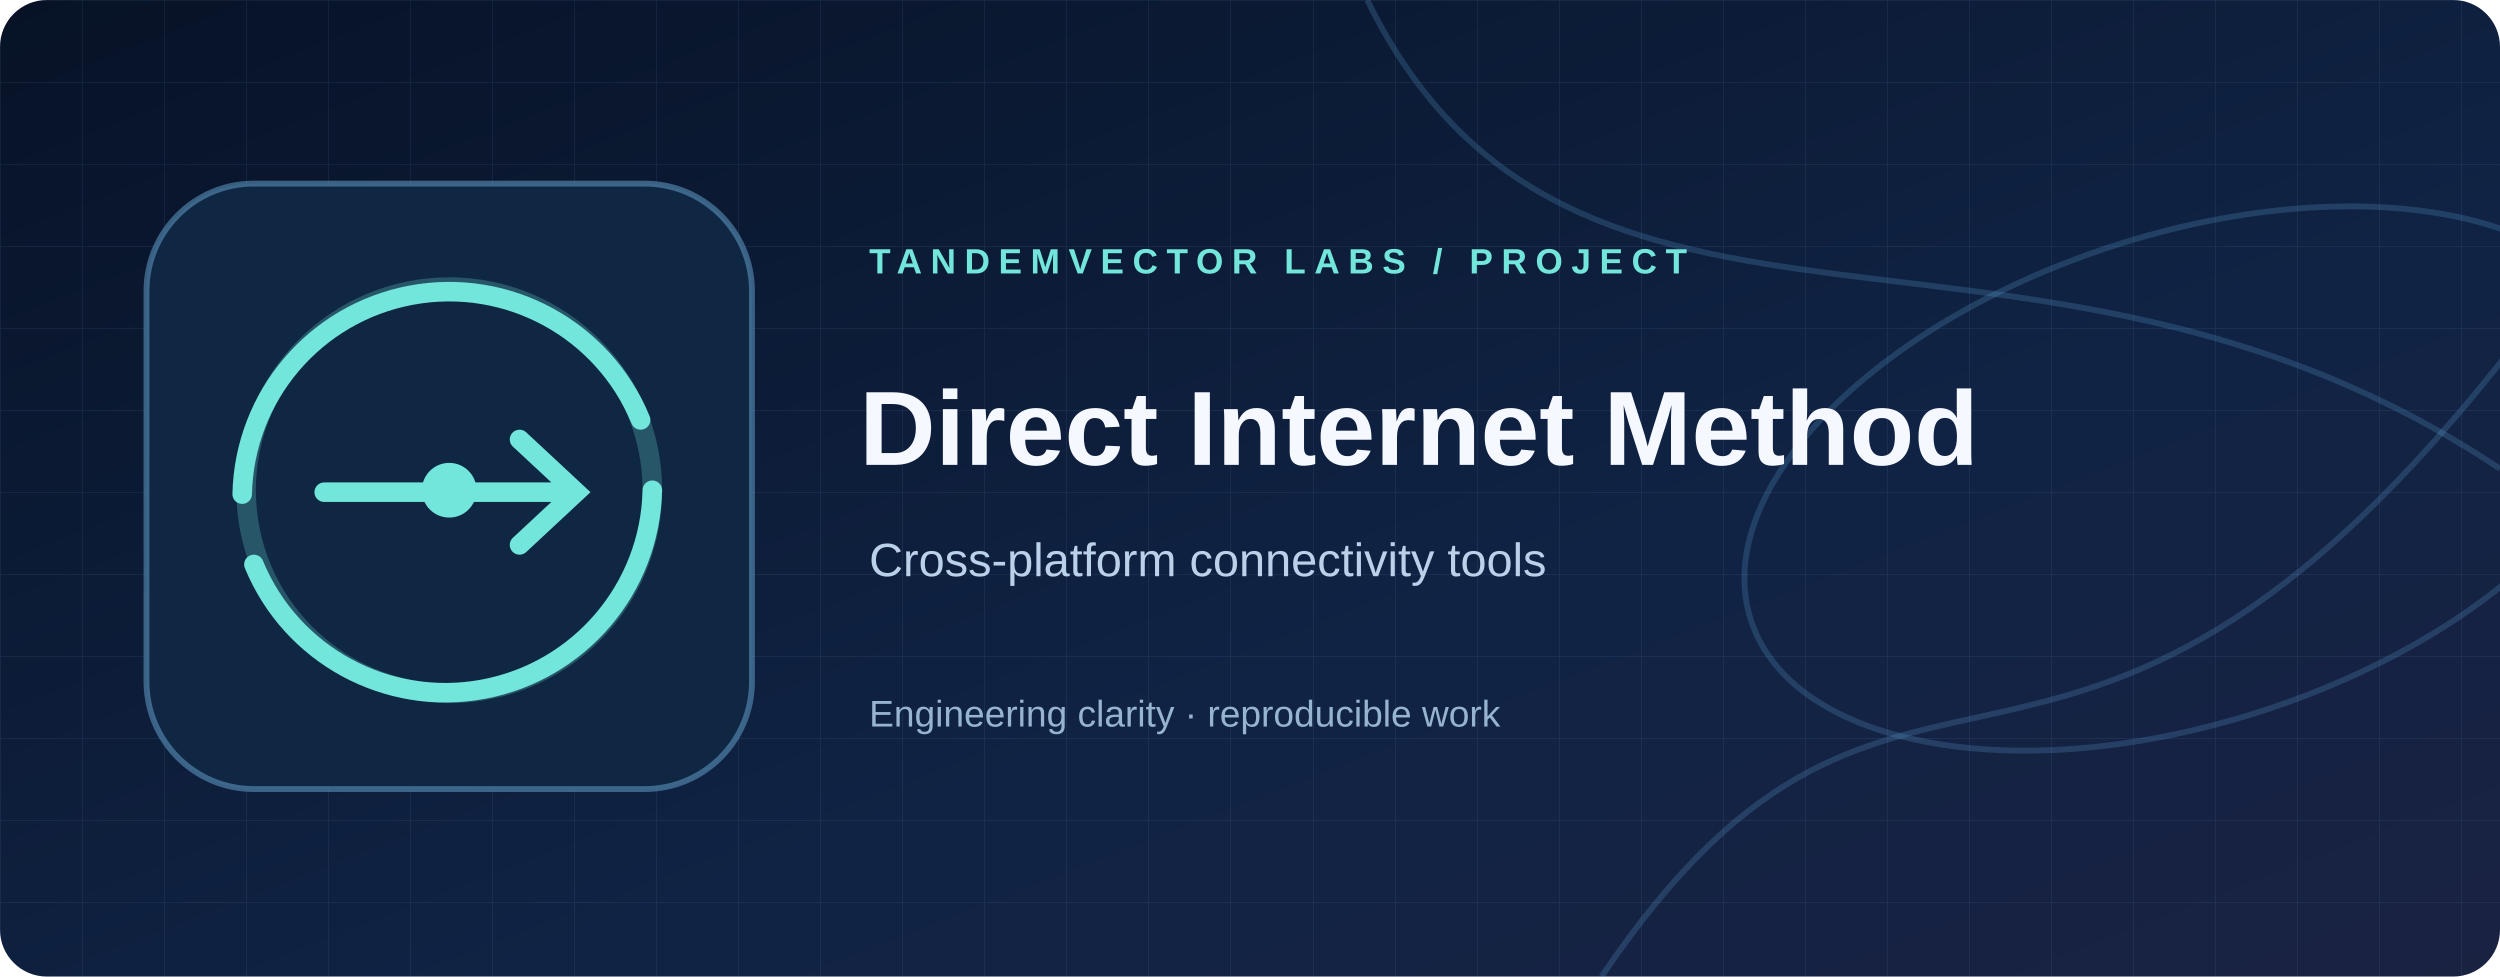
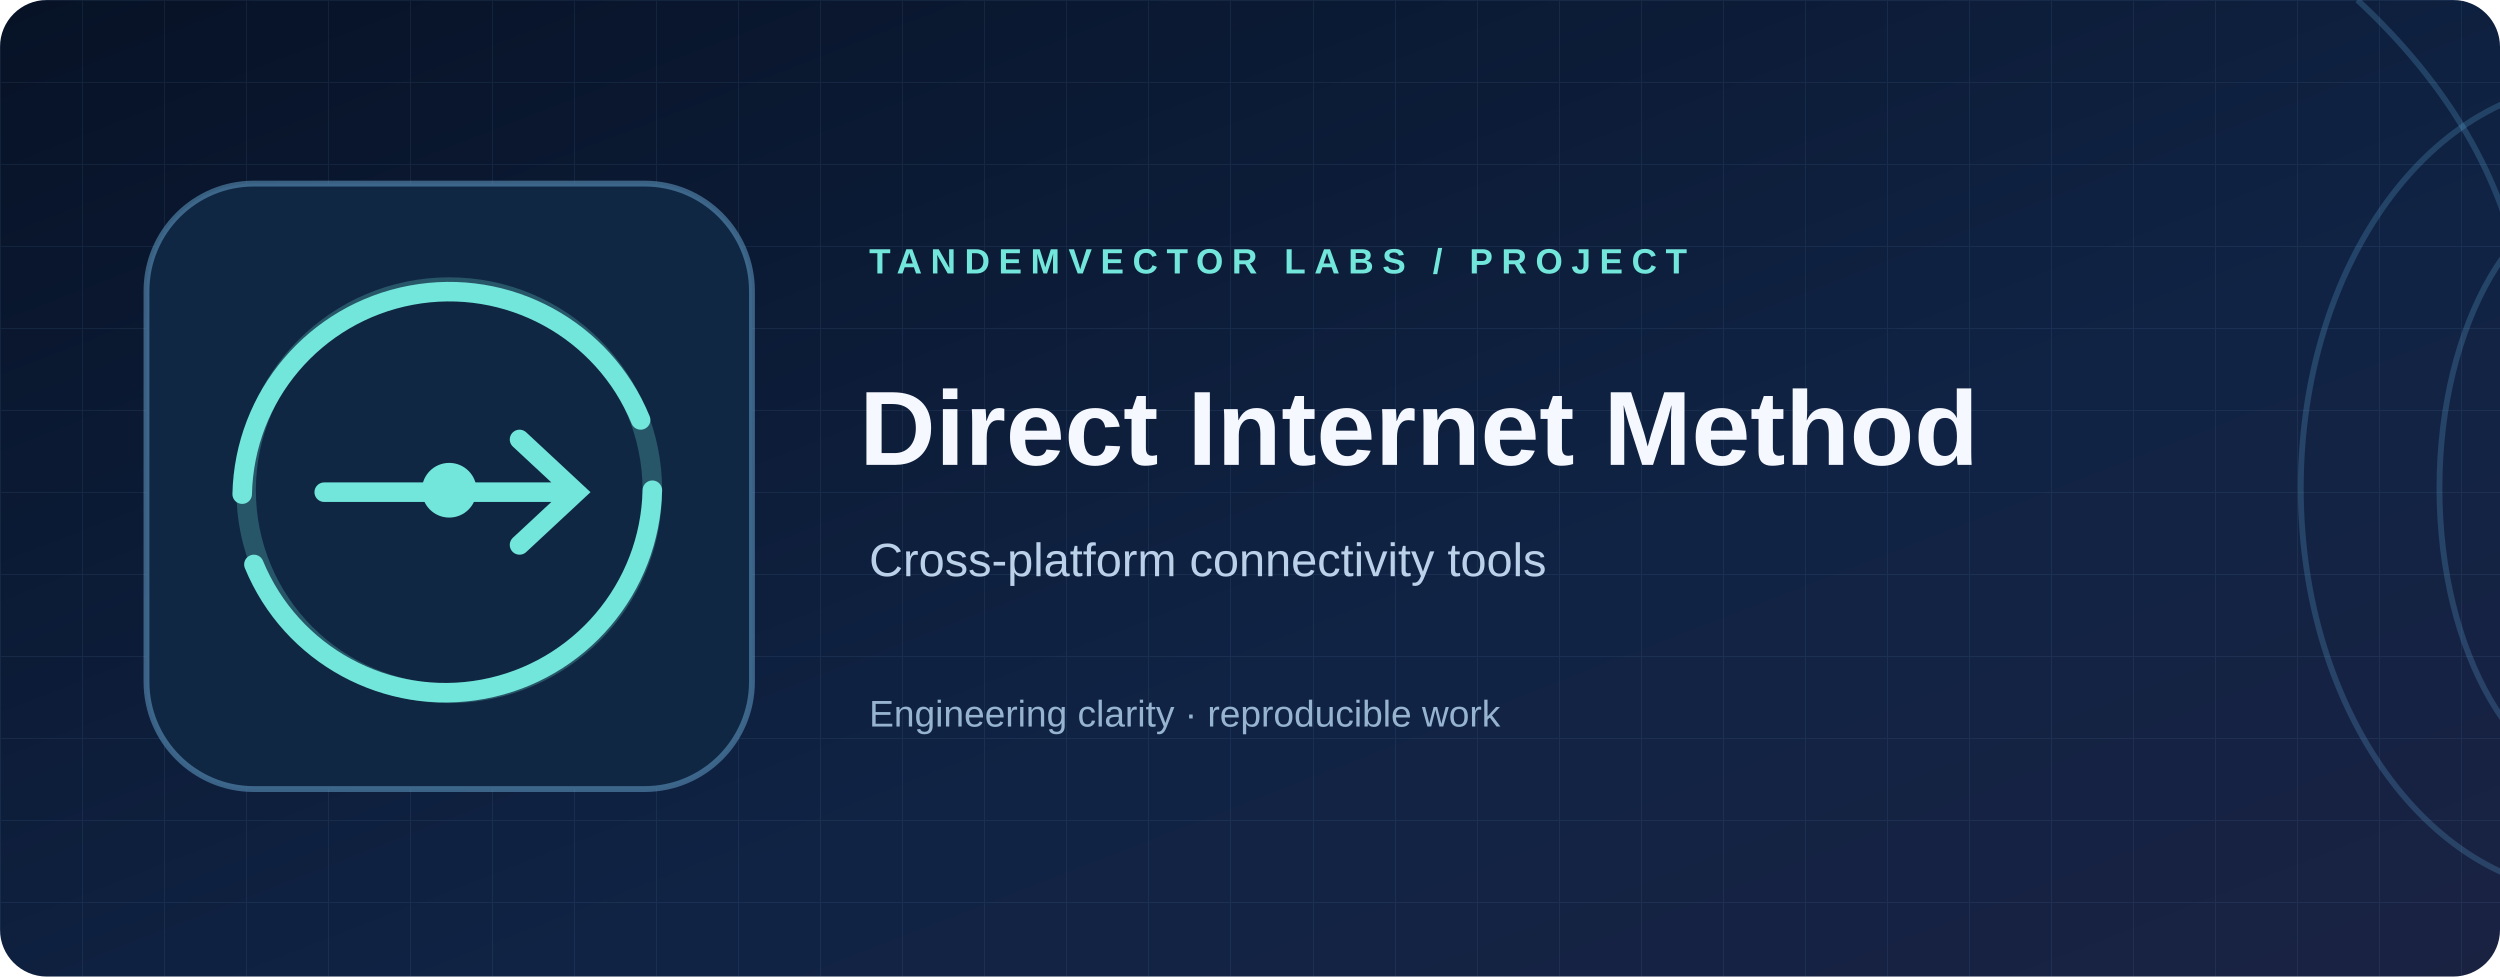
<svg xmlns="http://www.w3.org/2000/svg" viewBox="0 0 1280 500" width="1280" height="500" role="img" aria-label="Direct Internet Method — conceptual vector project artwork, not a product screenshot">
  <defs>
    <linearGradient id="bg" x1="0" y1="0" x2="1" y2="1">
      <stop stop-color="#071226" />
      <stop offset=".6" stop-color="#102344" />
      <stop offset="1" stop-color="#1A2242" />
    </linearGradient>
    <linearGradient id="a" x1="0" y1="0" x2="1" y2="1">
      <stop stop-color="#72E6DA" />
      <stop offset="1" stop-color="#72E6DA" />
    </linearGradient>
    <pattern id="grid" width="42" height="42" patternUnits="userSpaceOnUse">
      <path d="M42 0H0V42" fill="none" stroke="#84B4E8" stroke-opacity=".09" />
    </pattern>
  </defs>
  <rect width="1280" height="500" rx="24" fill="url(#bg)" />
  <rect width="1280" height="500" rx="24" fill="url(#grid)" />
-   <g fill="none" stroke="#63ACDA" stroke-opacity=".22" stroke-width="3">
-     <path d="M700 0C805 214 1040 80 1280 240" />
-     <path d="M820 500C975 270 1060 480 1300 160" />
-     <ellipse cx="1120" cy="245" rx="235" ry="125" transform="rotate(-18 1120 245)" />
+   <g fill="none" stroke="#63ACDA" stroke-opacity=".24" stroke-width="3">
+     <ellipse cx="1328" cy="250" rx="150" ry="207" />
+     <ellipse cx="1338" cy="250" rx="89" ry="153" />
+     <path d="M1207 0Q1277 65 1291 144" />
  </g>
  <rect x="75" y="94" width="310" height="310" rx="55" fill="#102744" stroke="#609BC5" stroke-opacity=".55" stroke-width="3" />
  <g transform="translate(75 94)">
    <g stroke="#72E6DA" fill="none" stroke-width="10" stroke-linecap="round">
      <circle cx="155" cy="157" r="104" stroke-opacity=".25" />
      <path d="M49 159a106 106 0 0 1 204-38" />
      <path d="M259 157a106 106 0 0 1-204 38" />
      <path d="M91 158h124m-24-27 29 27-29 27" />
    </g>
    <circle cx="155" cy="157" r="14" fill="#72E6DA" />
  </g>
  <g font-family="Segoe UI,Arial,sans-serif">
    <text x="445" y="140" font-size="18" font-weight="700" letter-spacing="4.4" fill="#72E6DA">TANDEMVECTOR LABS / PROJECT</text>
    <text x="440" y="238" font-size="54" font-weight="750" fill="#F6F8FF">Direct Internet Method</text>
    <text x="445" y="295" font-size="24" fill="#BBD0E9">Cross-platform connectivity tools</text>
    <path d="M445 326H945" stroke="url(#a)" stroke-width="3" />
    <text x="445" y="372" font-size="19" fill="#96B4CF">Engineering clarity · reproducible work</text>
  </g>
</svg>
